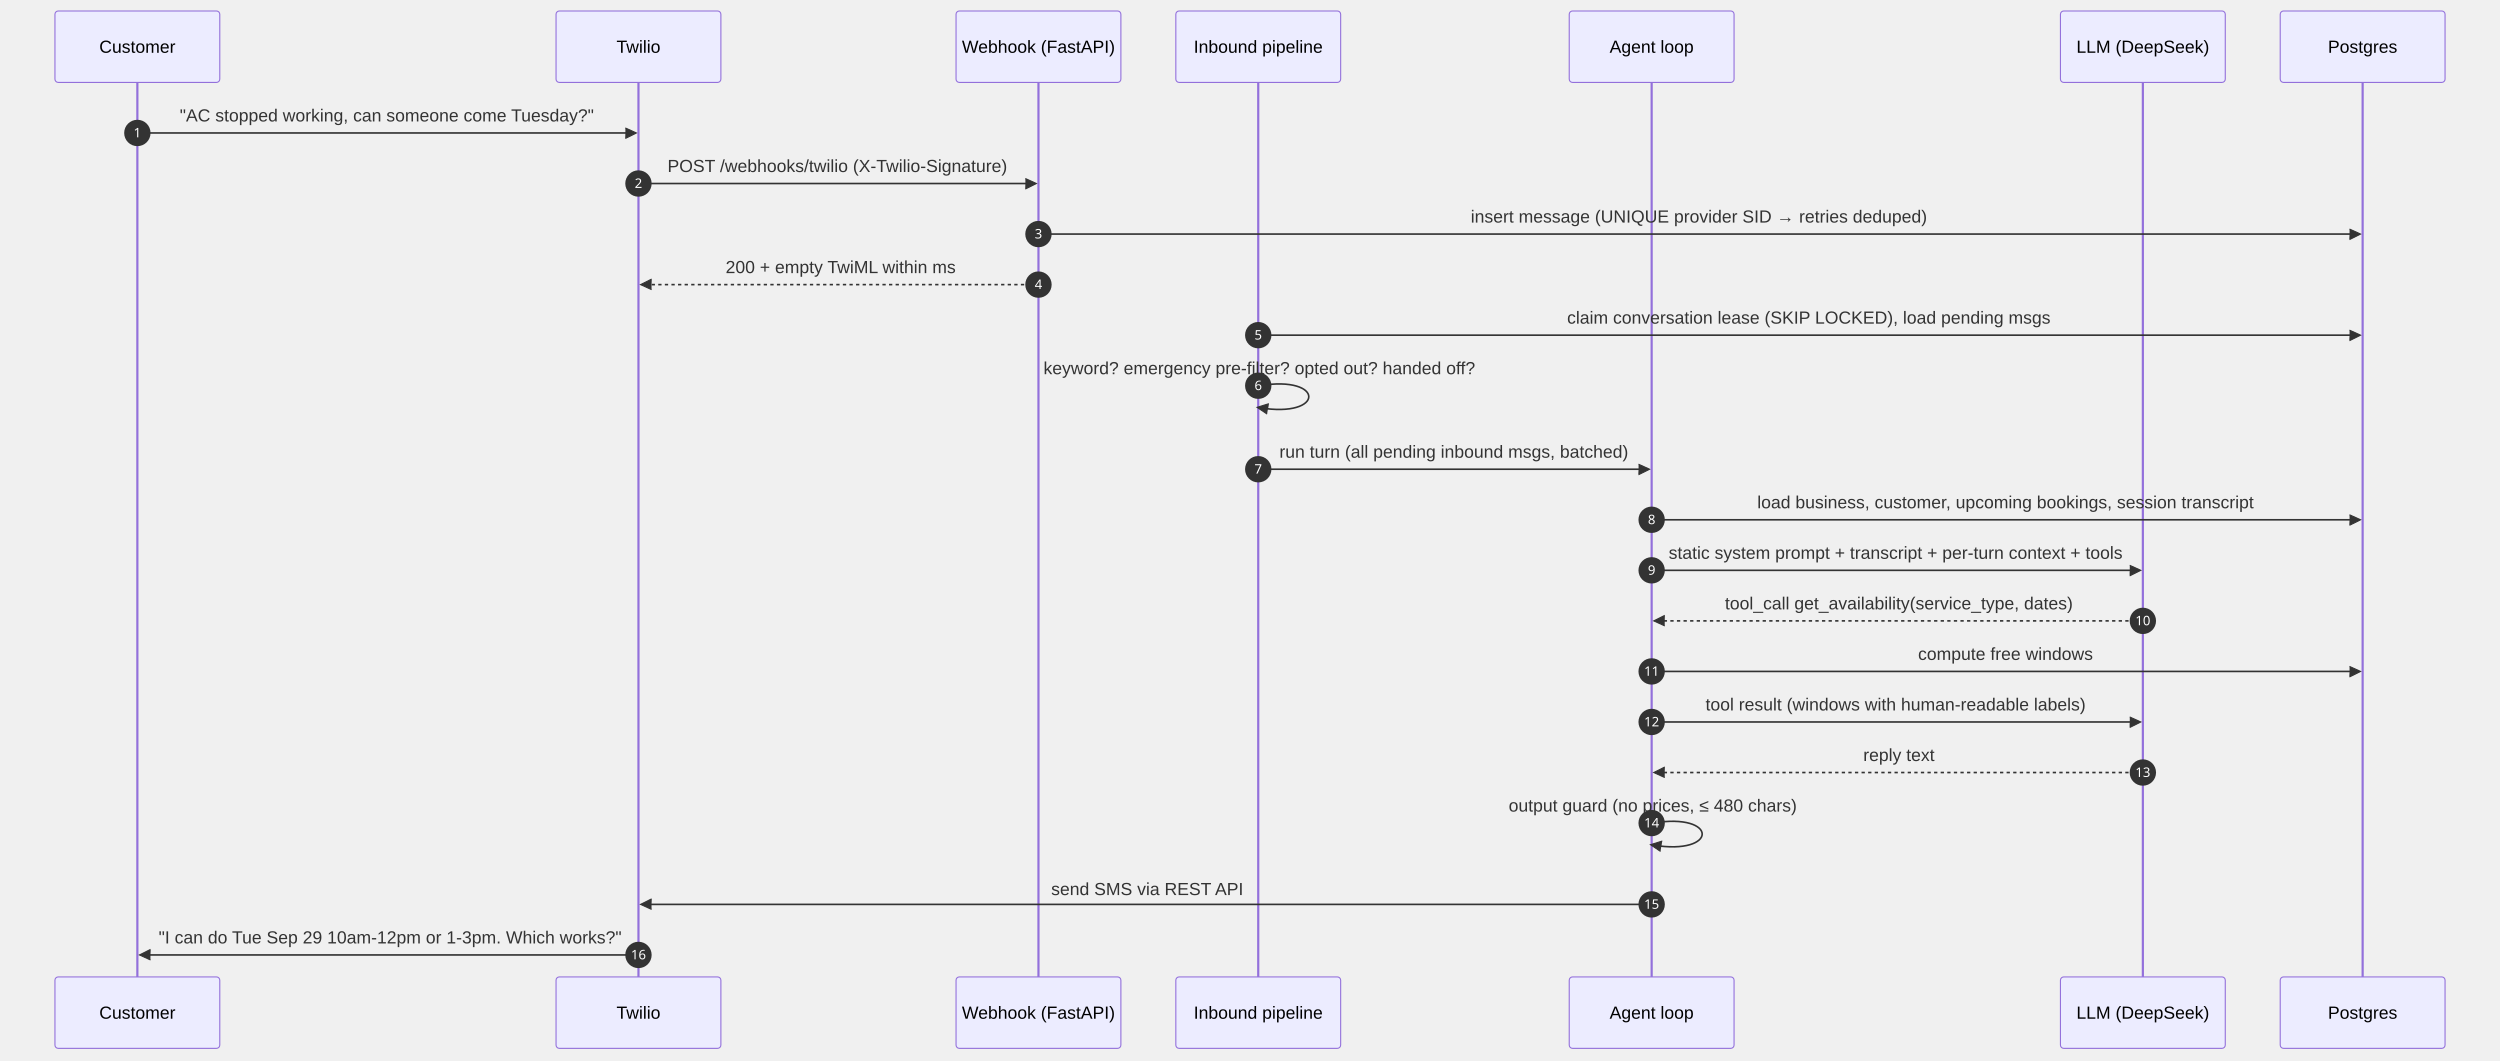
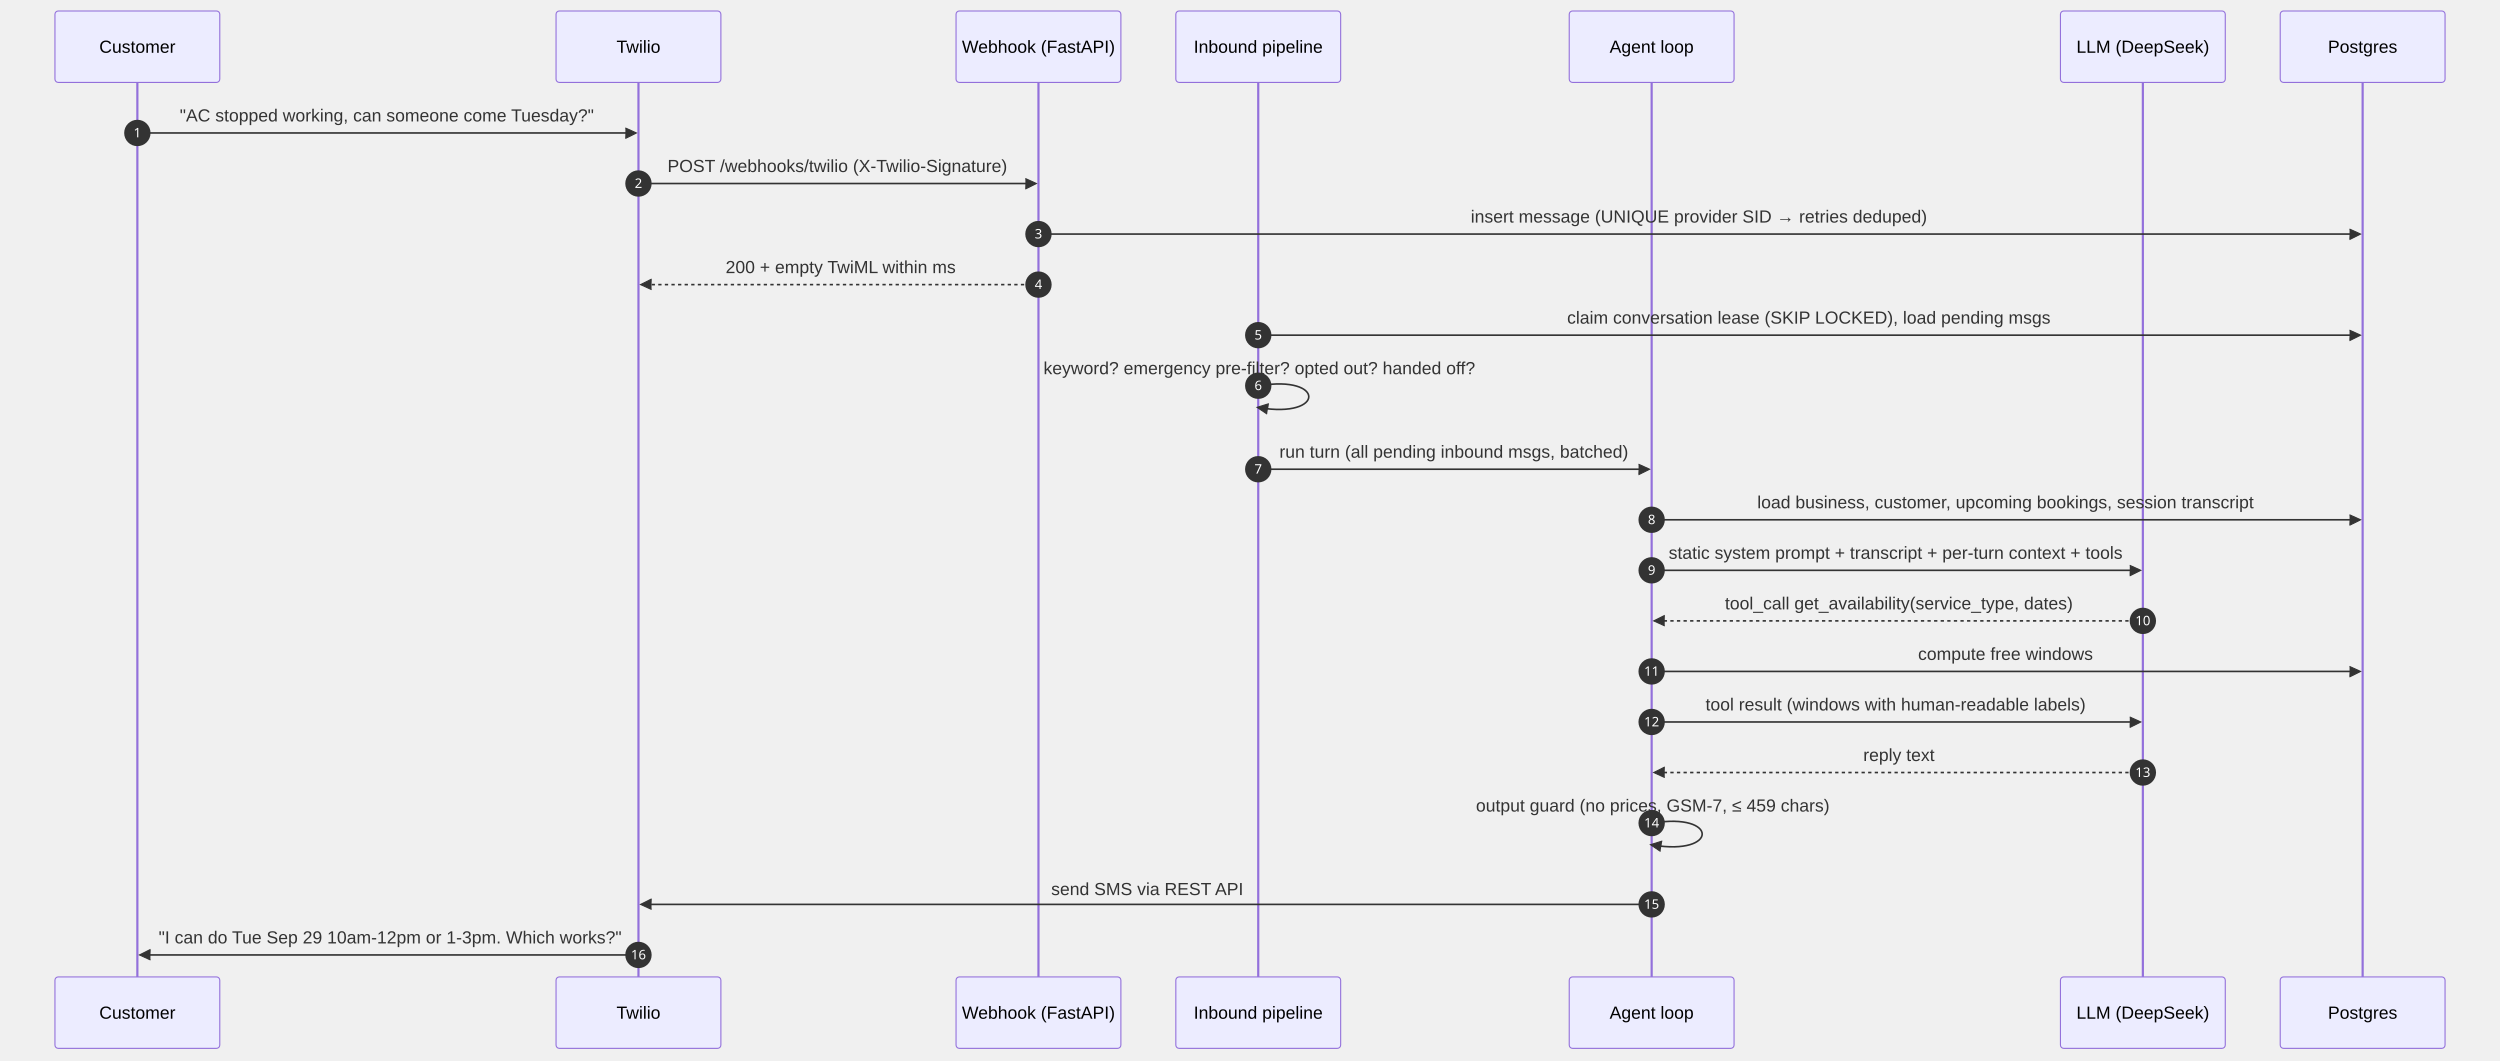
<svg xmlns="http://www.w3.org/2000/svg" id="my-svg" width="100%" style="max-width: 2275px; background-color: white;" viewBox="-50 -10 2275 965" role="graphics-document document" aria-roledescription="sequence">
  <g>
    <rect x="2025" y="879" fill="#eaeaea" stroke="#666" width="150" height="65" name="D" rx="3" ry="3" class="actor actor-bottom" />
    <text x="2100" y="911.5" dominant-baseline="central" alignment-baseline="central" class="actor actor-box" style="text-anchor: middle; font-size: 16px; font-weight: 400;">
      <tspan x="2100" dy="0">Postgres</tspan>
    </text>
  </g>
  <g>
    <rect x="1825" y="879" fill="#eaeaea" stroke="#666" width="150" height="65" name="L" rx="3" ry="3" class="actor actor-bottom" />
    <text x="1900" y="911.5" dominant-baseline="central" alignment-baseline="central" class="actor actor-box" style="text-anchor: middle; font-size: 16px; font-weight: 400;">
      <tspan x="1900" dy="0">LLM (DeepSeek)</tspan>
    </text>
  </g>
  <g>
    <rect x="1378" y="879" fill="#eaeaea" stroke="#666" width="150" height="65" name="A" rx="3" ry="3" class="actor actor-bottom" />
    <text x="1453" y="911.5" dominant-baseline="central" alignment-baseline="central" class="actor actor-box" style="text-anchor: middle; font-size: 16px; font-weight: 400;">
      <tspan x="1453" dy="0">Agent loop</tspan>
    </text>
  </g>
  <g>
    <rect x="1020" y="879" fill="#eaeaea" stroke="#666" width="150" height="65" name="P" rx="3" ry="3" class="actor actor-bottom" />
    <text x="1095" y="911.5" dominant-baseline="central" alignment-baseline="central" class="actor actor-box" style="text-anchor: middle; font-size: 16px; font-weight: 400;">
      <tspan x="1095" dy="0">Inbound pipeline</tspan>
    </text>
  </g>
  <g>
    <rect x="820" y="879" fill="#eaeaea" stroke="#666" width="150" height="65" name="W" rx="3" ry="3" class="actor actor-bottom" />
    <text x="895" y="911.5" dominant-baseline="central" alignment-baseline="central" class="actor actor-box" style="text-anchor: middle; font-size: 16px; font-weight: 400;">
      <tspan x="895" dy="0">Webhook (FastAPI)</tspan>
    </text>
  </g>
  <g>
    <rect x="456" y="879" fill="#eaeaea" stroke="#666" width="150" height="65" name="T" rx="3" ry="3" class="actor actor-bottom" />
    <text x="531" y="911.5" dominant-baseline="central" alignment-baseline="central" class="actor actor-box" style="text-anchor: middle; font-size: 16px; font-weight: 400;">
      <tspan x="531" dy="0">Twilio</tspan>
    </text>
  </g>
  <g>
    <rect x="0" y="879" fill="#eaeaea" stroke="#666" width="150" height="65" name="C" rx="3" ry="3" class="actor actor-bottom" />
    <text x="75" y="911.5" dominant-baseline="central" alignment-baseline="central" class="actor actor-box" style="text-anchor: middle; font-size: 16px; font-weight: 400;">
      <tspan x="75" dy="0">Customer</tspan>
    </text>
  </g>
  <g>
    <line id="actor6" x1="2100" y1="65" x2="2100" y2="879" class="actor-line 200" stroke-width="0.5px" stroke="#999" name="D" data-et="life-line" data-id="D" />
    <g id="root-6" data-et="participant" data-type="participant" data-id="D">
      <rect x="2025" y="0" fill="#eaeaea" stroke="#666" width="150" height="65" name="D" rx="3" ry="3" class="actor actor-top" />
      <text x="2100" y="32.5" dominant-baseline="central" alignment-baseline="central" class="actor actor-box" style="text-anchor: middle; font-size: 16px; font-weight: 400;">
        <tspan x="2100" dy="0">Postgres</tspan>
      </text>
    </g>
  </g>
  <g>
    <line id="actor5" x1="1900" y1="65" x2="1900" y2="879" class="actor-line 200" stroke-width="0.5px" stroke="#999" name="L" data-et="life-line" data-id="L" />
    <g id="root-5" data-et="participant" data-type="participant" data-id="L">
      <rect x="1825" y="0" fill="#eaeaea" stroke="#666" width="150" height="65" name="L" rx="3" ry="3" class="actor actor-top" />
      <text x="1900" y="32.5" dominant-baseline="central" alignment-baseline="central" class="actor actor-box" style="text-anchor: middle; font-size: 16px; font-weight: 400;">
        <tspan x="1900" dy="0">LLM (DeepSeek)</tspan>
      </text>
    </g>
  </g>
  <g>
    <line id="actor4" x1="1453" y1="65" x2="1453" y2="879" class="actor-line 200" stroke-width="0.5px" stroke="#999" name="A" data-et="life-line" data-id="A" />
    <g id="root-4" data-et="participant" data-type="participant" data-id="A">
      <rect x="1378" y="0" fill="#eaeaea" stroke="#666" width="150" height="65" name="A" rx="3" ry="3" class="actor actor-top" />
      <text x="1453" y="32.5" dominant-baseline="central" alignment-baseline="central" class="actor actor-box" style="text-anchor: middle; font-size: 16px; font-weight: 400;">
        <tspan x="1453" dy="0">Agent loop</tspan>
      </text>
    </g>
  </g>
  <g>
    <line id="actor3" x1="1095" y1="65" x2="1095" y2="879" class="actor-line 200" stroke-width="0.5px" stroke="#999" name="P" data-et="life-line" data-id="P" />
    <g id="root-3" data-et="participant" data-type="participant" data-id="P">
      <rect x="1020" y="0" fill="#eaeaea" stroke="#666" width="150" height="65" name="P" rx="3" ry="3" class="actor actor-top" />
      <text x="1095" y="32.5" dominant-baseline="central" alignment-baseline="central" class="actor actor-box" style="text-anchor: middle; font-size: 16px; font-weight: 400;">
        <tspan x="1095" dy="0">Inbound pipeline</tspan>
      </text>
    </g>
  </g>
  <g>
    <line id="actor2" x1="895" y1="65" x2="895" y2="879" class="actor-line 200" stroke-width="0.5px" stroke="#999" name="W" data-et="life-line" data-id="W" />
    <g id="root-2" data-et="participant" data-type="participant" data-id="W">
      <rect x="820" y="0" fill="#eaeaea" stroke="#666" width="150" height="65" name="W" rx="3" ry="3" class="actor actor-top" />
      <text x="895" y="32.5" dominant-baseline="central" alignment-baseline="central" class="actor actor-box" style="text-anchor: middle; font-size: 16px; font-weight: 400;">
        <tspan x="895" dy="0">Webhook (FastAPI)</tspan>
      </text>
    </g>
  </g>
  <g>
    <line id="actor1" x1="531" y1="65" x2="531" y2="879" class="actor-line 200" stroke-width="0.5px" stroke="#999" name="T" data-et="life-line" data-id="T" />
    <g id="root-1" data-et="participant" data-type="participant" data-id="T">
      <rect x="456" y="0" fill="#eaeaea" stroke="#666" width="150" height="65" name="T" rx="3" ry="3" class="actor actor-top" />
      <text x="531" y="32.5" dominant-baseline="central" alignment-baseline="central" class="actor actor-box" style="text-anchor: middle; font-size: 16px; font-weight: 400;">
        <tspan x="531" dy="0">Twilio</tspan>
      </text>
    </g>
  </g>
  <g>
    <line id="actor0" x1="75" y1="65" x2="75" y2="879" class="actor-line 200" stroke-width="0.5px" stroke="#999" name="C" data-et="life-line" data-id="C" />
    <g id="root-0" data-et="participant" data-type="participant" data-id="C">
      <rect x="0" y="0" fill="#eaeaea" stroke="#666" width="150" height="65" name="C" rx="3" ry="3" class="actor actor-top" />
      <text x="75" y="32.5" dominant-baseline="central" alignment-baseline="central" class="actor actor-box" style="text-anchor: middle; font-size: 16px; font-weight: 400;">
        <tspan x="75" dy="0">Customer</tspan>
      </text>
    </g>
  </g>
  <style>#my-svg{font-family:"trebuchet ms",verdana,arial,sans-serif;font-size:16px;fill:#333;}@keyframes edge-animation-frame{from{stroke-dashoffset:0;}}@keyframes dash{to{stroke-dashoffset:0;}}#my-svg .edge-animation-slow{stroke-dasharray:9,5!important;stroke-dashoffset:900;animation:dash 50s linear infinite;stroke-linecap:round;}#my-svg .edge-animation-fast{stroke-dasharray:9,5!important;stroke-dashoffset:900;animation:dash 20s linear infinite;stroke-linecap:round;}#my-svg .error-icon{fill:#552222;}#my-svg .error-text{fill:#552222;stroke:#552222;}#my-svg .edge-thickness-normal{stroke-width:1px;}#my-svg .edge-thickness-thick{stroke-width:3.5px;}#my-svg .edge-pattern-solid{stroke-dasharray:0;}#my-svg .edge-thickness-invisible{stroke-width:0;fill:none;}#my-svg .edge-pattern-dashed{stroke-dasharray:3;}#my-svg .edge-pattern-dotted{stroke-dasharray:2;}#my-svg .marker{fill:#333333;stroke:#333333;}#my-svg .marker.cross{stroke:#333333;}#my-svg svg{font-family:"trebuchet ms",verdana,arial,sans-serif;font-size:16px;}#my-svg p{margin:0;}#my-svg .actor{stroke:#9370DB;fill:#ECECFF;stroke-width:1;}#my-svg rect.actor.outer-path[data-look="neo"]{filter:drop-shadow(1px 2px 2px rgba(185, 185, 185, 1));}#my-svg rect.note[data-look="neo"]{stroke:#aaaa33;fill:#fff5ad;filter:drop-shadow(1px 2px 2px rgba(185, 185, 185, 1));}#my-svg text.actor&gt;tspan{fill:black;stroke:none;}#my-svg .actor-line{stroke:#9370DB;}#my-svg .innerArc{stroke-width:1.5;stroke-dasharray:none;}#my-svg .messageLine0{stroke-width:1.5;stroke-dasharray:none;stroke:#333;}#my-svg .messageLine1{stroke-width:1.5;stroke-dasharray:2,2;stroke:#333;}#my-svg [id$="-arrowhead"] path{fill:#333;stroke:#333;}#my-svg .sequenceNumber{fill:white;}#my-svg [id$="-sequencenumber"]{fill:#333;}#my-svg [id$="-crosshead"] path{fill:#333;stroke:#333;}#my-svg .messageText{fill:#333;stroke:none;}#my-svg .labelBox{stroke:#9370DB;fill:#ECECFF;filter:none;}#my-svg .labelText,#my-svg .labelText&gt;tspan{fill:black;stroke:none;}#my-svg .loopText,#my-svg .loopText&gt;tspan{fill:black;stroke:none;}#my-svg .loopLine{stroke-width:2px;stroke-dasharray:2,2;stroke:#9370DB;fill:#9370DB;}#my-svg .note{stroke:#aaaa33;fill:#fff5ad;}#my-svg .noteText,#my-svg .noteText&gt;tspan{fill:black;stroke:none;font-weight:normal;}#my-svg .activation0{fill:#f4f4f4;stroke:#666;}#my-svg .activation1{fill:#f4f4f4;stroke:#666;}#my-svg .activation2{fill:#f4f4f4;stroke:#666;}#my-svg .actorPopupMenu{position:absolute;}#my-svg .actorPopupMenuPanel{position:absolute;fill:#ECECFF;box-shadow:0px 8px 16px 0px rgba(0,0,0,0.2);filter:drop-shadow(3px 5px 2px rgb(0 0 0 / 0.4));}#my-svg .actor-man circle,#my-svg line{fill:#ECECFF;stroke-width:2px;}#my-svg g rect.rect{filter:drop-shadow(1px 2px 2px rgba(185, 185, 185, 1));stroke:#9370DB;}#my-svg .node .neo-node{stroke:#9370DB;}#my-svg [data-look="neo"].node rect,#my-svg [data-look="neo"].cluster rect,#my-svg [data-look="neo"].node polygon{stroke:#9370DB;filter:drop-shadow(1px 2px 2px rgba(185, 185, 185, 1));}#my-svg [data-look="neo"].node path{stroke:#9370DB;stroke-width:1px;}#my-svg [data-look="neo"].node .outer-path{filter:drop-shadow(1px 2px 2px rgba(185, 185, 185, 1));}#my-svg [data-look="neo"].node .neo-line path{stroke:#9370DB;filter:none;}#my-svg [data-look="neo"].node circle{stroke:#9370DB;filter:drop-shadow(1px 2px 2px rgba(185, 185, 185, 1));}#my-svg [data-look="neo"].node circle .state-start{fill:#000000;}#my-svg [data-look="neo"].icon-shape .icon{fill:#9370DB;filter:drop-shadow(1px 2px 2px rgba(185, 185, 185, 1));}#my-svg [data-look="neo"].icon-shape .icon-neo path{stroke:#9370DB;filter:drop-shadow(1px 2px 2px rgba(185, 185, 185, 1));}#my-svg :root{--mermaid-font-family:"trebuchet ms",verdana,arial,sans-serif;}</style>
  <g />
  <defs>
    <symbol id="my-svg-computer" width="24" height="24">
      <path transform="scale(.5)" d="M2 2v13h20v-13h-20zm18 11h-16v-9h16v9zm-10.228 6l.466-1h3.524l.467 1h-4.457zm14.228 3h-24l2-6h2.104l-1.33 4h18.45l-1.297-4h2.073l2 6zm-5-10h-14v-7h14v7z" />
    </symbol>
  </defs>
  <defs>
    <symbol id="my-svg-database" fill-rule="evenodd" clip-rule="evenodd">
      <path transform="scale(.5)" d="M12.258.001l.256.004.255.005.253.008.251.01.249.012.247.015.246.016.242.019.241.02.239.023.236.024.233.027.231.028.229.031.225.032.223.034.22.036.217.038.214.04.211.041.208.043.205.045.201.046.198.048.194.05.191.051.187.053.183.054.18.056.175.057.172.059.168.06.163.061.16.063.155.064.15.066.074.033.073.033.071.034.07.034.069.035.068.035.067.035.066.035.064.036.064.036.062.036.06.036.06.037.058.037.058.037.055.038.055.038.053.038.052.038.051.039.05.039.048.039.047.039.045.04.044.04.043.04.041.04.04.041.039.041.037.041.036.041.034.041.033.042.032.042.03.042.029.042.027.042.026.043.024.043.023.043.021.043.02.043.018.044.017.043.015.044.013.044.012.044.011.045.009.044.007.045.006.045.004.045.002.045.001.045v17l-.001.045-.002.045-.004.045-.006.045-.007.045-.009.044-.011.045-.012.044-.013.044-.015.044-.017.043-.018.044-.02.043-.021.043-.023.043-.024.043-.026.043-.027.042-.029.042-.03.042-.032.042-.033.042-.034.041-.036.041-.037.041-.039.041-.04.041-.041.04-.043.04-.044.04-.045.04-.047.039-.048.039-.05.039-.051.039-.052.038-.053.038-.055.038-.055.038-.058.037-.058.037-.06.037-.06.036-.062.036-.064.036-.064.036-.066.035-.067.035-.068.035-.069.035-.07.034-.071.034-.073.033-.074.033-.15.066-.155.064-.16.063-.163.061-.168.06-.172.059-.175.057-.18.056-.183.054-.187.053-.191.051-.194.05-.198.048-.201.046-.205.045-.208.043-.211.041-.214.04-.217.038-.22.036-.223.034-.225.032-.229.031-.231.028-.233.027-.236.024-.239.023-.241.02-.242.019-.246.016-.247.015-.249.012-.251.01-.253.008-.255.005-.256.004-.258.001-.258-.001-.256-.004-.255-.005-.253-.008-.251-.01-.249-.012-.247-.015-.245-.016-.243-.019-.241-.02-.238-.023-.236-.024-.234-.027-.231-.028-.228-.031-.226-.032-.223-.034-.22-.036-.217-.038-.214-.04-.211-.041-.208-.043-.204-.045-.201-.046-.198-.048-.195-.05-.19-.051-.187-.053-.184-.054-.179-.056-.176-.057-.172-.059-.167-.06-.164-.061-.159-.063-.155-.064-.151-.066-.074-.033-.072-.033-.072-.034-.07-.034-.069-.035-.068-.035-.067-.035-.066-.035-.064-.036-.063-.036-.062-.036-.061-.036-.06-.037-.058-.037-.057-.037-.056-.038-.055-.038-.053-.038-.052-.038-.051-.039-.049-.039-.049-.039-.046-.039-.046-.04-.044-.04-.043-.04-.041-.04-.04-.041-.039-.041-.037-.041-.036-.041-.034-.041-.033-.042-.032-.042-.03-.042-.029-.042-.027-.042-.026-.043-.024-.043-.023-.043-.021-.043-.02-.043-.018-.044-.017-.043-.015-.044-.013-.044-.012-.044-.011-.045-.009-.044-.007-.045-.006-.045-.004-.045-.002-.045-.001-.045v-17l.001-.045.002-.045.004-.045.006-.045.007-.045.009-.044.011-.045.012-.044.013-.044.015-.044.017-.043.018-.044.02-.043.021-.043.023-.043.024-.043.026-.043.027-.042.029-.042.03-.042.032-.042.033-.042.034-.041.036-.041.037-.041.039-.041.04-.041.041-.04.043-.04.044-.04.046-.04.046-.039.049-.039.049-.039.051-.039.052-.038.053-.038.055-.038.056-.038.057-.037.058-.037.06-.037.061-.036.062-.036.063-.036.064-.036.066-.035.067-.035.068-.035.069-.035.07-.034.072-.034.072-.033.074-.033.151-.066.155-.064.159-.063.164-.061.167-.06.172-.059.176-.057.179-.056.184-.054.187-.053.19-.051.195-.05.198-.048.201-.046.204-.045.208-.043.211-.041.214-.04.217-.038.22-.036.223-.034.226-.032.228-.031.231-.028.234-.027.236-.024.238-.023.241-.02.243-.019.245-.016.247-.015.249-.012.251-.01.253-.008.255-.005.256-.004.258-.001.258.001zm-9.258 20.499v.01l.001.021.003.021.004.022.005.021.006.022.007.022.009.023.01.022.011.023.012.023.013.023.015.023.016.024.017.023.018.024.019.024.021.024.022.025.023.024.024.025.052.049.056.05.061.051.066.051.07.051.075.051.079.052.084.052.088.052.092.052.097.052.102.051.105.052.11.052.114.051.119.051.123.051.127.05.131.05.135.05.139.048.144.049.147.047.152.047.155.047.16.045.163.045.167.043.171.043.176.041.178.041.183.039.187.039.19.037.194.035.197.035.202.033.204.031.209.03.212.029.216.027.219.025.222.024.226.021.23.02.233.018.236.016.24.015.243.012.246.01.249.008.253.005.256.004.259.001.26-.001.257-.004.254-.005.25-.008.247-.011.244-.012.241-.014.237-.016.233-.018.231-.021.226-.021.224-.024.22-.026.216-.027.212-.028.21-.031.205-.031.202-.034.198-.034.194-.036.191-.037.187-.039.183-.04.179-.04.175-.042.172-.043.168-.044.163-.045.16-.046.155-.046.152-.047.148-.048.143-.049.139-.049.136-.05.131-.05.126-.05.123-.051.118-.052.114-.051.11-.052.106-.052.101-.052.096-.052.092-.052.088-.053.083-.051.079-.052.074-.052.07-.051.065-.051.06-.051.056-.05.051-.05.023-.024.023-.025.021-.024.02-.024.019-.024.018-.024.017-.024.015-.023.014-.024.013-.023.012-.023.01-.023.01-.022.008-.022.006-.022.006-.022.004-.022.004-.021.001-.021.001-.021v-4.127l-.077.055-.08.053-.083.054-.085.053-.087.052-.09.052-.093.051-.095.05-.097.05-.1.049-.102.049-.105.048-.106.047-.109.047-.111.046-.114.045-.115.045-.118.044-.12.043-.122.042-.124.042-.126.041-.128.04-.13.04-.132.038-.134.038-.135.037-.138.037-.139.035-.142.035-.143.034-.144.033-.147.032-.148.031-.15.03-.151.03-.153.029-.154.027-.156.027-.158.026-.159.025-.161.024-.162.023-.163.022-.165.021-.166.02-.167.019-.169.018-.169.017-.171.016-.173.015-.173.014-.175.013-.175.012-.177.011-.178.01-.179.008-.179.008-.181.006-.182.005-.182.004-.184.003-.184.002h-.37l-.184-.002-.184-.003-.182-.004-.182-.005-.181-.006-.179-.008-.179-.008-.178-.01-.176-.011-.176-.012-.175-.013-.173-.014-.172-.015-.171-.016-.17-.017-.169-.018-.167-.019-.166-.02-.165-.021-.163-.022-.162-.023-.161-.024-.159-.025-.157-.026-.156-.027-.155-.027-.153-.029-.151-.03-.15-.03-.148-.031-.146-.032-.145-.033-.143-.034-.141-.035-.14-.035-.137-.037-.136-.037-.134-.038-.132-.038-.13-.04-.128-.04-.126-.041-.124-.042-.122-.042-.12-.044-.117-.043-.116-.045-.113-.045-.112-.046-.109-.047-.106-.047-.105-.048-.102-.049-.1-.049-.097-.05-.095-.05-.093-.052-.09-.051-.087-.052-.085-.053-.083-.054-.08-.054-.077-.054v4.127zm0-5.654v.011l.001.021.003.021.004.021.005.022.006.022.007.022.009.022.01.022.011.023.012.023.013.023.015.024.016.023.017.024.018.024.019.024.021.024.022.024.023.025.024.024.052.05.056.05.061.05.066.051.07.051.075.052.079.051.084.052.088.052.092.052.097.052.102.052.105.052.11.051.114.051.119.052.123.05.127.051.131.05.135.049.139.049.144.048.147.048.152.047.155.046.16.045.163.045.167.044.171.042.176.042.178.04.183.04.187.038.19.037.194.036.197.034.202.033.204.032.209.03.212.028.216.027.219.025.222.024.226.022.23.02.233.018.236.016.24.014.243.012.246.01.249.008.253.006.256.003.259.001.26-.001.257-.003.254-.006.25-.008.247-.01.244-.012.241-.015.237-.016.233-.018.231-.02.226-.022.224-.024.22-.025.216-.027.212-.029.21-.03.205-.032.202-.033.198-.035.194-.036.191-.037.187-.039.183-.039.179-.041.175-.042.172-.043.168-.044.163-.045.16-.045.155-.047.152-.047.148-.048.143-.048.139-.05.136-.049.131-.05.126-.051.123-.051.118-.051.114-.052.11-.052.106-.052.101-.052.096-.052.092-.052.088-.052.083-.052.079-.052.074-.051.07-.052.065-.051.06-.05.056-.051.051-.049.023-.025.023-.024.021-.025.02-.024.019-.024.018-.024.017-.024.015-.023.014-.023.013-.024.012-.022.01-.023.01-.023.008-.022.006-.022.006-.022.004-.021.004-.022.001-.021.001-.021v-4.139l-.077.054-.08.054-.083.054-.085.052-.087.053-.09.051-.093.051-.095.051-.097.05-.1.049-.102.049-.105.048-.106.047-.109.047-.111.046-.114.045-.115.044-.118.044-.12.044-.122.042-.124.042-.126.041-.128.04-.13.039-.132.039-.134.038-.135.037-.138.036-.139.036-.142.035-.143.033-.144.033-.147.033-.148.031-.15.03-.151.03-.153.028-.154.028-.156.027-.158.026-.159.025-.161.024-.162.023-.163.022-.165.021-.166.02-.167.019-.169.018-.169.017-.171.016-.173.015-.173.014-.175.013-.175.012-.177.011-.178.009-.179.009-.179.007-.181.007-.182.005-.182.004-.184.003-.184.002h-.37l-.184-.002-.184-.003-.182-.004-.182-.005-.181-.007-.179-.007-.179-.009-.178-.009-.176-.011-.176-.012-.175-.013-.173-.014-.172-.015-.171-.016-.17-.017-.169-.018-.167-.019-.166-.02-.165-.021-.163-.022-.162-.023-.161-.024-.159-.025-.157-.026-.156-.027-.155-.028-.153-.028-.151-.03-.15-.03-.148-.031-.146-.033-.145-.033-.143-.033-.141-.035-.14-.036-.137-.036-.136-.037-.134-.038-.132-.039-.13-.039-.128-.04-.126-.041-.124-.042-.122-.043-.12-.043-.117-.044-.116-.044-.113-.046-.112-.046-.109-.046-.106-.047-.105-.048-.102-.049-.1-.049-.097-.05-.095-.051-.093-.051-.09-.051-.087-.053-.085-.052-.083-.054-.08-.054-.077-.054v4.139zm0-5.666v.011l.001.02.003.022.004.021.005.022.006.021.007.022.009.023.01.022.011.023.012.023.013.023.015.023.016.024.017.024.018.023.019.024.021.025.022.024.023.024.024.025.052.05.056.05.061.05.066.051.07.051.075.052.079.051.084.052.088.052.092.052.097.052.102.052.105.051.11.052.114.051.119.051.123.051.127.05.131.05.135.05.139.049.144.048.147.048.152.047.155.046.16.045.163.045.167.043.171.043.176.042.178.04.183.04.187.038.19.037.194.036.197.034.202.033.204.032.209.03.212.028.216.027.219.025.222.024.226.021.23.02.233.018.236.017.24.014.243.012.246.01.249.008.253.006.256.003.259.001.26-.001.257-.003.254-.006.25-.008.247-.01.244-.013.241-.014.237-.016.233-.018.231-.02.226-.022.224-.024.22-.025.216-.027.212-.029.21-.03.205-.032.202-.033.198-.035.194-.036.191-.037.187-.039.183-.039.179-.041.175-.042.172-.043.168-.044.163-.045.16-.045.155-.047.152-.047.148-.048.143-.049.139-.049.136-.049.131-.051.126-.05.123-.051.118-.052.114-.051.11-.052.106-.052.101-.052.096-.052.092-.052.088-.052.083-.052.079-.052.074-.052.07-.051.065-.051.06-.051.056-.05.051-.049.023-.025.023-.025.021-.024.02-.024.019-.024.018-.024.017-.024.015-.023.014-.024.013-.023.012-.023.01-.022.01-.023.008-.022.006-.022.006-.022.004-.022.004-.021.001-.021.001-.021v-4.153l-.077.054-.08.054-.083.053-.085.053-.087.053-.09.051-.093.051-.095.051-.097.05-.1.049-.102.048-.105.048-.106.048-.109.046-.111.046-.114.046-.115.044-.118.044-.12.043-.122.043-.124.042-.126.041-.128.04-.13.039-.132.039-.134.038-.135.037-.138.036-.139.036-.142.034-.143.034-.144.033-.147.032-.148.032-.15.03-.151.03-.153.028-.154.028-.156.027-.158.026-.159.024-.161.024-.162.023-.163.023-.165.021-.166.02-.167.019-.169.018-.169.017-.171.016-.173.015-.173.014-.175.013-.175.012-.177.01-.178.01-.179.009-.179.007-.181.006-.182.006-.182.004-.184.003-.184.001-.185.001-.185-.001-.184-.001-.184-.003-.182-.004-.182-.006-.181-.006-.179-.007-.179-.009-.178-.01-.176-.01-.176-.012-.175-.013-.173-.014-.172-.015-.171-.016-.17-.017-.169-.018-.167-.019-.166-.02-.165-.021-.163-.023-.162-.023-.161-.024-.159-.024-.157-.026-.156-.027-.155-.028-.153-.028-.151-.03-.15-.03-.148-.032-.146-.032-.145-.033-.143-.034-.141-.034-.14-.036-.137-.036-.136-.037-.134-.038-.132-.039-.13-.039-.128-.041-.126-.041-.124-.041-.122-.043-.12-.043-.117-.044-.116-.044-.113-.046-.112-.046-.109-.046-.106-.048-.105-.048-.102-.048-.1-.05-.097-.049-.095-.051-.093-.051-.09-.052-.087-.052-.085-.053-.083-.053-.08-.054-.077-.054v4.153zm8.74-8.179l-.257.004-.254.005-.25.008-.247.011-.244.012-.241.014-.237.016-.233.018-.231.021-.226.022-.224.023-.22.026-.216.027-.212.028-.21.031-.205.032-.202.033-.198.034-.194.036-.191.038-.187.038-.183.04-.179.041-.175.042-.172.043-.168.043-.163.045-.16.046-.155.046-.152.048-.148.048-.143.048-.139.049-.136.05-.131.05-.126.051-.123.051-.118.051-.114.052-.11.052-.106.052-.101.052-.096.052-.092.052-.088.052-.083.052-.079.052-.074.051-.07.052-.065.051-.06.05-.056.05-.051.05-.023.025-.023.024-.021.024-.02.025-.019.024-.018.024-.017.023-.015.024-.014.023-.013.023-.012.023-.01.023-.01.022-.008.022-.006.023-.006.021-.004.022-.004.021-.001.021-.001.021.001.021.001.021.004.021.004.022.006.021.006.023.008.022.01.022.01.023.012.023.013.023.014.023.015.024.017.023.018.024.019.024.02.025.021.024.023.024.023.025.051.05.056.05.06.05.065.051.07.052.074.051.079.052.083.052.088.052.092.052.096.052.101.052.106.052.11.052.114.052.118.051.123.051.126.051.131.05.136.05.139.049.143.048.148.048.152.048.155.046.16.046.163.045.168.043.172.043.175.042.179.041.183.04.187.038.191.038.194.036.198.034.202.033.205.032.21.031.212.028.216.027.22.026.224.023.226.022.231.021.233.018.237.016.241.014.244.012.247.011.25.008.254.005.257.004.26.001.26-.001.257-.004.254-.005.25-.008.247-.011.244-.012.241-.014.237-.016.233-.018.231-.021.226-.022.224-.023.22-.026.216-.027.212-.028.21-.031.205-.032.202-.033.198-.034.194-.036.191-.038.187-.038.183-.04.179-.041.175-.042.172-.043.168-.043.163-.045.16-.046.155-.046.152-.048.148-.048.143-.048.139-.049.136-.05.131-.05.126-.051.123-.051.118-.051.114-.052.11-.052.106-.052.101-.052.096-.052.092-.052.088-.052.083-.052.079-.052.074-.051.07-.052.065-.051.06-.05.056-.05.051-.05.023-.025.023-.024.021-.024.02-.025.019-.024.018-.024.017-.023.015-.024.014-.023.013-.023.012-.023.01-.023.01-.022.008-.022.006-.023.006-.021.004-.022.004-.021.001-.021.001-.021-.001-.021-.001-.021-.004-.021-.004-.022-.006-.021-.006-.023-.008-.022-.01-.022-.01-.023-.012-.023-.013-.023-.014-.023-.015-.024-.017-.023-.018-.024-.019-.024-.02-.025-.021-.024-.023-.024-.023-.025-.051-.05-.056-.05-.06-.05-.065-.051-.07-.052-.074-.051-.079-.052-.083-.052-.088-.052-.092-.052-.096-.052-.101-.052-.106-.052-.11-.052-.114-.052-.118-.051-.123-.051-.126-.051-.131-.05-.136-.05-.139-.049-.143-.048-.148-.048-.152-.048-.155-.046-.16-.046-.163-.045-.168-.043-.172-.043-.175-.042-.179-.041-.183-.04-.187-.038-.191-.038-.194-.036-.198-.034-.202-.033-.205-.032-.21-.031-.212-.028-.216-.027-.22-.026-.224-.023-.226-.022-.231-.021-.233-.018-.237-.016-.241-.014-.244-.012-.247-.011-.25-.008-.254-.005-.257-.004-.26-.001-.26.001z" />
    </symbol>
  </defs>
  <defs>
    <symbol id="my-svg-clock" width="24" height="24">
      <path transform="scale(.5)" d="M12 2c5.514 0 10 4.486 10 10s-4.486 10-10 10-10-4.486-10-10 4.486-10 10-10zm0-2c-6.627 0-12 5.373-12 12s5.373 12 12 12 12-5.373 12-12-5.373-12-12-12zm5.848 12.459c.202.038.202.333.001.372-1.907.361-6.045 1.111-6.547 1.111-.719 0-1.301-.582-1.301-1.301 0-.512.77-5.447 1.125-7.445.034-.192.312-.181.343.014l.985 6.238 5.394 1.011z" />
    </symbol>
  </defs>
  <defs>
    <marker id="my-svg-arrowhead" refX="7.9" refY="5" markerUnits="userSpaceOnUse" markerWidth="12" markerHeight="12" orient="auto-start-reverse">
      <path d="M -1 0 L 10 5 L 0 10 z" />
    </marker>
  </defs>
  <defs>
    <marker id="my-svg-crosshead" markerWidth="15" markerHeight="8" orient="auto" refX="4" refY="4.5">
      <path fill="none" stroke="#000000" stroke-width="1pt" d="M 1,2 L 6,7 M 6,2 L 1,7" style="stroke-dasharray: 0, 0;" />
    </marker>
  </defs>
  <defs>
    <marker id="my-svg-filled-head" refX="15.5" refY="7" markerWidth="20" markerHeight="28" orient="auto">
      <path d="M 18,7 L9,13 L14,7 L9,1 Z" />
    </marker>
  </defs>
  <defs>
    <marker id="my-svg-sequencenumber" refX="15" refY="15" markerWidth="60" markerHeight="40" orient="auto">
      <circle cx="15" cy="15" r="6" />
    </marker>
  </defs>
  <defs>
    <marker id="my-svg-solidTopArrowHead" refX="7.9" refY="7.25" markerUnits="userSpaceOnUse" markerWidth="12" markerHeight="12" orient="auto-start-reverse">
      <path d="M 0 0 L 10 8 L 0 8 z" />
    </marker>
  </defs>
  <defs>
    <marker id="my-svg-solidBottomArrowHead" refX="7.9" refY="0.75" markerUnits="userSpaceOnUse" markerWidth="12" markerHeight="12" orient="auto-start-reverse">
      <path d="M 0 0 L 10 0 L 0 8 z" />
    </marker>
  </defs>
  <defs>
    <marker id="my-svg-stickTopArrowHead" refX="7.5" refY="7" markerUnits="userSpaceOnUse" markerWidth="12" markerHeight="12" orient="auto-start-reverse">
      <path d="M 0 0 L 7 7" stroke="black" stroke-width="1.5" fill="none" />
    </marker>
  </defs>
  <defs>
    <marker id="my-svg-stickBottomArrowHead" refX="7.5" refY="0" markerUnits="userSpaceOnUse" markerWidth="12" markerHeight="12" orient="auto-start-reverse">
      <path d="M 0 7 L 7 0" stroke="black" stroke-width="1.5" fill="none" />
    </marker>
  </defs>
  <text x="302" y="80" text-anchor="middle" dominant-baseline="middle" alignment-baseline="middle" class="messageText" dy="1em" style="font-size: 16px; font-weight: 400;">"AC stopped working, can someone come Tuesday?"</text>
  <line x1="82" y1="111" x2="527" y2="111" class="messageLine0" data-et="message" data-id="i1" data-from="C" data-to="T" stroke-width="2" stroke="none" marker-end="url(#my-svg-arrowhead)" style="fill: none;" />
  <line x1="75" y1="111" x2="75" y2="111" stroke-width="0" marker-start="url(#my-svg-sequencenumber)" />
  <text x="75" y="115" font-family="sans-serif" font-size="12px" text-anchor="middle" class="sequenceNumber">1</text>
  <text x="712" y="126" text-anchor="middle" dominant-baseline="middle" alignment-baseline="middle" class="messageText" dy="1em" style="font-size: 16px; font-weight: 400;">POST /webhooks/twilio (X-Twilio-Signature)</text>
  <line x1="538" y1="157" x2="891" y2="157" class="messageLine0" data-et="message" data-id="i2" data-from="T" data-to="W" stroke-width="2" stroke="none" marker-end="url(#my-svg-arrowhead)" style="fill: none;" />
  <line x1="531" y1="157" x2="531" y2="157" stroke-width="0" marker-start="url(#my-svg-sequencenumber)" />
  <text x="531" y="161" font-family="sans-serif" font-size="12px" text-anchor="middle" class="sequenceNumber">2</text>
  <text x="1496" y="172" text-anchor="middle" dominant-baseline="middle" alignment-baseline="middle" class="messageText" dy="1em" style="font-size: 16px; font-weight: 400;">insert message (UNIQUE provider SID → retries deduped)</text>
  <line x1="902" y1="203" x2="2096" y2="203" class="messageLine0" data-et="message" data-id="i3" data-from="W" data-to="D" stroke-width="2" stroke="none" marker-end="url(#my-svg-arrowhead)" style="fill: none;" />
  <line x1="895" y1="203" x2="895" y2="203" stroke-width="0" marker-start="url(#my-svg-sequencenumber)" />
  <text x="895" y="207" font-family="sans-serif" font-size="12px" text-anchor="middle" class="sequenceNumber">3</text>
  <text x="715" y="218" text-anchor="middle" dominant-baseline="middle" alignment-baseline="middle" class="messageText" dy="1em" style="font-size: 16px; font-weight: 400;">200 + empty TwiML within ms</text>
  <line x1="900" y1="249" x2="535" y2="249" class="messageLine1" data-et="message" data-id="i4" data-from="W" data-to="T" stroke-width="2" stroke="none" marker-end="url(#my-svg-arrowhead)" style="stroke-dasharray: 3, 3; fill: none;" />
  <line x1="895" y1="249" x2="895" y2="249" stroke-width="0" marker-start="url(#my-svg-sequencenumber)" />
  <text x="895" y="253" font-family="sans-serif" font-size="12px" text-anchor="middle" class="sequenceNumber">4</text>
  <text x="1596" y="264" text-anchor="middle" dominant-baseline="middle" alignment-baseline="middle" class="messageText" dy="1em" style="font-size: 16px; font-weight: 400;">claim conversation lease (SKIP LOCKED), load pending msgs</text>
  <line x1="1102" y1="295" x2="2096" y2="295" class="messageLine0" data-et="message" data-id="i5" data-from="P" data-to="D" stroke-width="2" stroke="none" marker-end="url(#my-svg-arrowhead)" style="fill: none;" />
  <line x1="1095" y1="295" x2="1095" y2="295" stroke-width="0" marker-start="url(#my-svg-sequencenumber)" />
  <text x="1095" y="299" font-family="sans-serif" font-size="12px" text-anchor="middle" class="sequenceNumber">5</text>
  <text x="1096" y="310" text-anchor="middle" dominant-baseline="middle" alignment-baseline="middle" class="messageText" dy="1em" style="font-size: 16px; font-weight: 400;">keyword? emergency pre-filter? opted out? handed off?</text>
  <path d="M 1096,341 C 1156,331 1156,371 1096,361" class="messageLine0" data-et="message" data-id="i6" data-from="P" data-to="P" stroke-width="2" stroke="none" marker-end="url(#my-svg-arrowhead)" x1="1102" style="fill: none;" />
  <line x1="1095" y1="341" x2="1095" y2="341" stroke-width="0" marker-start="url(#my-svg-sequencenumber)" />
  <text x="1095" y="345" font-family="sans-serif" font-size="12px" text-anchor="middle" class="sequenceNumber">6</text>
  <text x="1273" y="386" text-anchor="middle" dominant-baseline="middle" alignment-baseline="middle" class="messageText" dy="1em" style="font-size: 16px; font-weight: 400;">run turn (all pending inbound msgs, batched)</text>
  <line x1="1102" y1="417" x2="1449" y2="417" class="messageLine0" data-et="message" data-id="i7" data-from="P" data-to="A" stroke-width="2" stroke="none" marker-end="url(#my-svg-arrowhead)" style="fill: none;" />
  <line x1="1095" y1="417" x2="1095" y2="417" stroke-width="0" marker-start="url(#my-svg-sequencenumber)" />
  <text x="1095" y="421" font-family="sans-serif" font-size="12px" text-anchor="middle" class="sequenceNumber">7</text>
  <text x="1775" y="432" text-anchor="middle" dominant-baseline="middle" alignment-baseline="middle" class="messageText" dy="1em" style="font-size: 16px; font-weight: 400;">load business, customer, upcoming bookings, session transcript</text>
  <line x1="1460" y1="463" x2="2096" y2="463" class="messageLine0" data-et="message" data-id="i8" data-from="A" data-to="D" stroke-width="2" stroke="none" marker-end="url(#my-svg-arrowhead)" style="fill: none;" />
  <line x1="1453" y1="463" x2="1453" y2="463" stroke-width="0" marker-start="url(#my-svg-sequencenumber)" />
  <text x="1453" y="467" font-family="sans-serif" font-size="12px" text-anchor="middle" class="sequenceNumber">8</text>
  <text x="1675" y="478" text-anchor="middle" dominant-baseline="middle" alignment-baseline="middle" class="messageText" dy="1em" style="font-size: 16px; font-weight: 400;">static system prompt + transcript + per-turn context + tools</text>
  <line x1="1460" y1="509" x2="1896" y2="509" class="messageLine0" data-et="message" data-id="i9" data-from="A" data-to="L" stroke-width="2" stroke="none" marker-end="url(#my-svg-arrowhead)" style="fill: none;" />
  <line x1="1453" y1="509" x2="1453" y2="509" stroke-width="0" marker-start="url(#my-svg-sequencenumber)" />
  <text x="1453" y="513" font-family="sans-serif" font-size="12px" text-anchor="middle" class="sequenceNumber">9</text>
  <text x="1678" y="524" text-anchor="middle" dominant-baseline="middle" alignment-baseline="middle" class="messageText" dy="1em" style="font-size: 16px; font-weight: 400;">tool_call get_availability(service_type, dates)</text>
  <line x1="1905" y1="555" x2="1457" y2="555" class="messageLine1" data-et="message" data-id="i10" data-from="L" data-to="A" stroke-width="2" stroke="none" marker-end="url(#my-svg-arrowhead)" style="stroke-dasharray: 3, 3; fill: none;" />
  <line x1="1900" y1="555" x2="1900" y2="555" stroke-width="0" marker-start="url(#my-svg-sequencenumber)" />
  <text x="1900" y="559" font-family="sans-serif" font-size="12px" text-anchor="middle" class="sequenceNumber">10</text>
  <text x="1775" y="570" text-anchor="middle" dominant-baseline="middle" alignment-baseline="middle" class="messageText" dy="1em" style="font-size: 16px; font-weight: 400;">compute free windows</text>
  <line x1="1460" y1="601" x2="2096" y2="601" class="messageLine0" data-et="message" data-id="i11" data-from="A" data-to="D" stroke-width="2" stroke="none" marker-end="url(#my-svg-arrowhead)" style="fill: none;" />
  <line x1="1453" y1="601" x2="1453" y2="601" stroke-width="0" marker-start="url(#my-svg-sequencenumber)" />
  <text x="1453" y="605" font-family="sans-serif" font-size="12px" text-anchor="middle" class="sequenceNumber">11</text>
  <text x="1675" y="616" text-anchor="middle" dominant-baseline="middle" alignment-baseline="middle" class="messageText" dy="1em" style="font-size: 16px; font-weight: 400;">tool result (windows with human-readable labels)</text>
  <line x1="1460" y1="647" x2="1896" y2="647" class="messageLine0" data-et="message" data-id="i12" data-from="A" data-to="L" stroke-width="2" stroke="none" marker-end="url(#my-svg-arrowhead)" style="fill: none;" />
  <line x1="1453" y1="647" x2="1453" y2="647" stroke-width="0" marker-start="url(#my-svg-sequencenumber)" />
  <text x="1453" y="651" font-family="sans-serif" font-size="12px" text-anchor="middle" class="sequenceNumber">12</text>
  <text x="1678" y="662" text-anchor="middle" dominant-baseline="middle" alignment-baseline="middle" class="messageText" dy="1em" style="font-size: 16px; font-weight: 400;">reply text</text>
  <line x1="1905" y1="693" x2="1457" y2="693" class="messageLine1" data-et="message" data-id="i13" data-from="L" data-to="A" stroke-width="2" stroke="none" marker-end="url(#my-svg-arrowhead)" style="stroke-dasharray: 3, 3; fill: none;" />
  <line x1="1900" y1="693" x2="1900" y2="693" stroke-width="0" marker-start="url(#my-svg-sequencenumber)" />
  <text x="1900" y="697" font-family="sans-serif" font-size="12px" text-anchor="middle" class="sequenceNumber">13</text>
-   <text x="1454" y="708" text-anchor="middle" dominant-baseline="middle" alignment-baseline="middle" class="messageText" dy="1em" style="font-size: 16px; font-weight: 400;">output guard (no prices, ≤ 480 chars)</text>
+   <text x="1454" y="708" text-anchor="middle" dominant-baseline="middle" alignment-baseline="middle" class="messageText" dy="1em" style="font-size: 16px; font-weight: 400;">output guard (no prices, GSM-7, ≤ 459 chars)</text>
  <path d="M 1454,739 C 1514,729 1514,769 1454,759" class="messageLine0" data-et="message" data-id="i14" data-from="A" data-to="A" stroke-width="2" stroke="none" marker-end="url(#my-svg-arrowhead)" x1="1460" style="fill: none;" />
  <line x1="1453" y1="739" x2="1453" y2="739" stroke-width="0" marker-start="url(#my-svg-sequencenumber)" />
  <text x="1453" y="743" font-family="sans-serif" font-size="12px" text-anchor="middle" class="sequenceNumber">14</text>
  <text x="994" y="784" text-anchor="middle" dominant-baseline="middle" alignment-baseline="middle" class="messageText" dy="1em" style="font-size: 16px; font-weight: 400;">send SMS via REST API</text>
  <line x1="1458" y1="813" x2="535" y2="813" class="messageLine0" data-et="message" data-id="i15" data-from="A" data-to="T" stroke-width="2" stroke="none" marker-end="url(#my-svg-arrowhead)" style="fill: none;" />
  <line x1="1453" y1="813" x2="1453" y2="813" stroke-width="0" marker-start="url(#my-svg-sequencenumber)" />
  <text x="1453" y="817" font-family="sans-serif" font-size="12px" text-anchor="middle" class="sequenceNumber">15</text>
  <text x="305" y="828" text-anchor="middle" dominant-baseline="middle" alignment-baseline="middle" class="messageText" dy="1em" style="font-size: 16px; font-weight: 400;">"I can do Tue Sep 29 10am-12pm or 1-3pm. Which works?"</text>
  <line x1="536" y1="859" x2="79" y2="859" class="messageLine0" data-et="message" data-id="i16" data-from="T" data-to="C" stroke-width="2" stroke="none" marker-end="url(#my-svg-arrowhead)" style="fill: none;" />
  <line x1="531" y1="859" x2="531" y2="859" stroke-width="0" marker-start="url(#my-svg-sequencenumber)" />
  <text x="531" y="863" font-family="sans-serif" font-size="12px" text-anchor="middle" class="sequenceNumber">16</text>
</svg>
